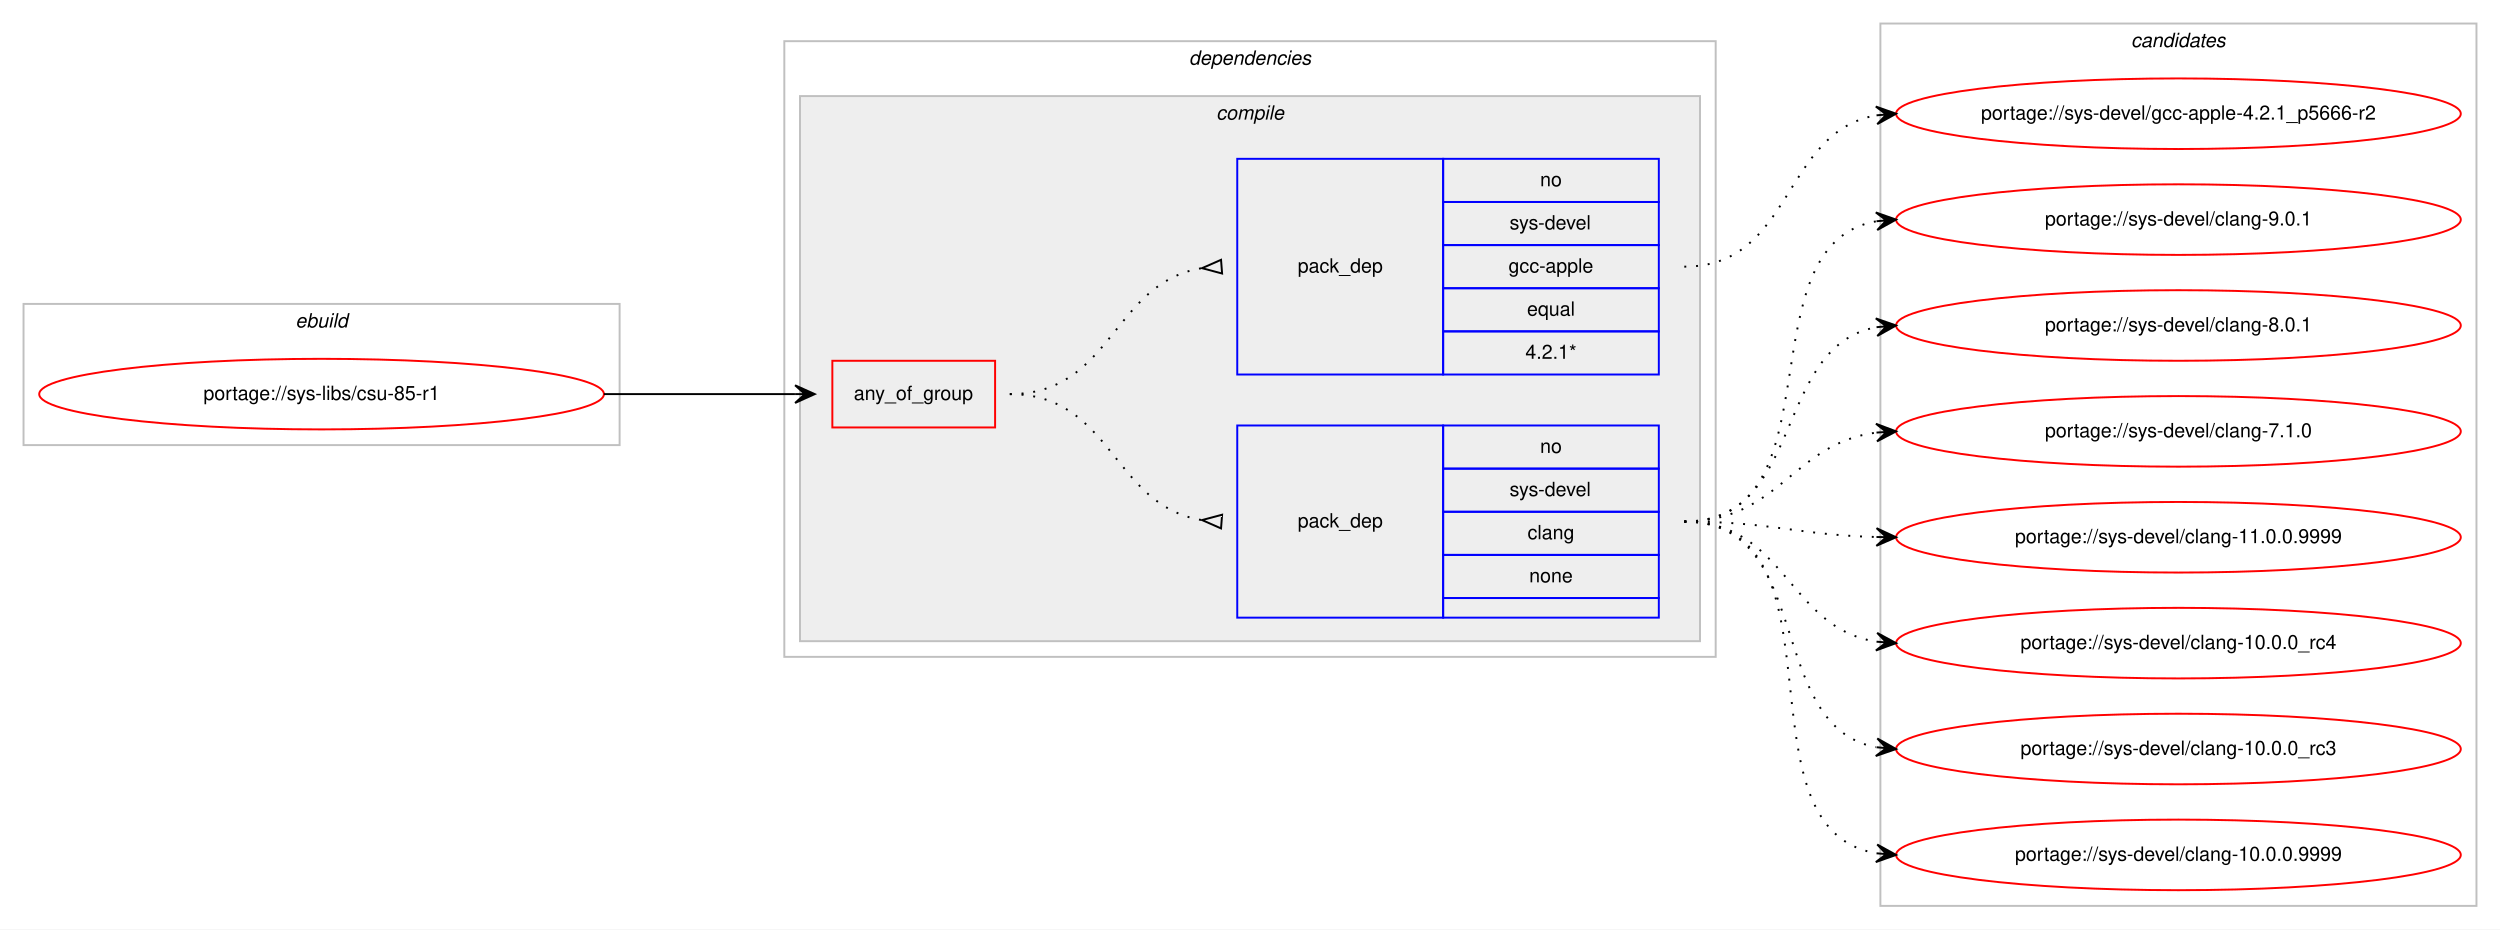
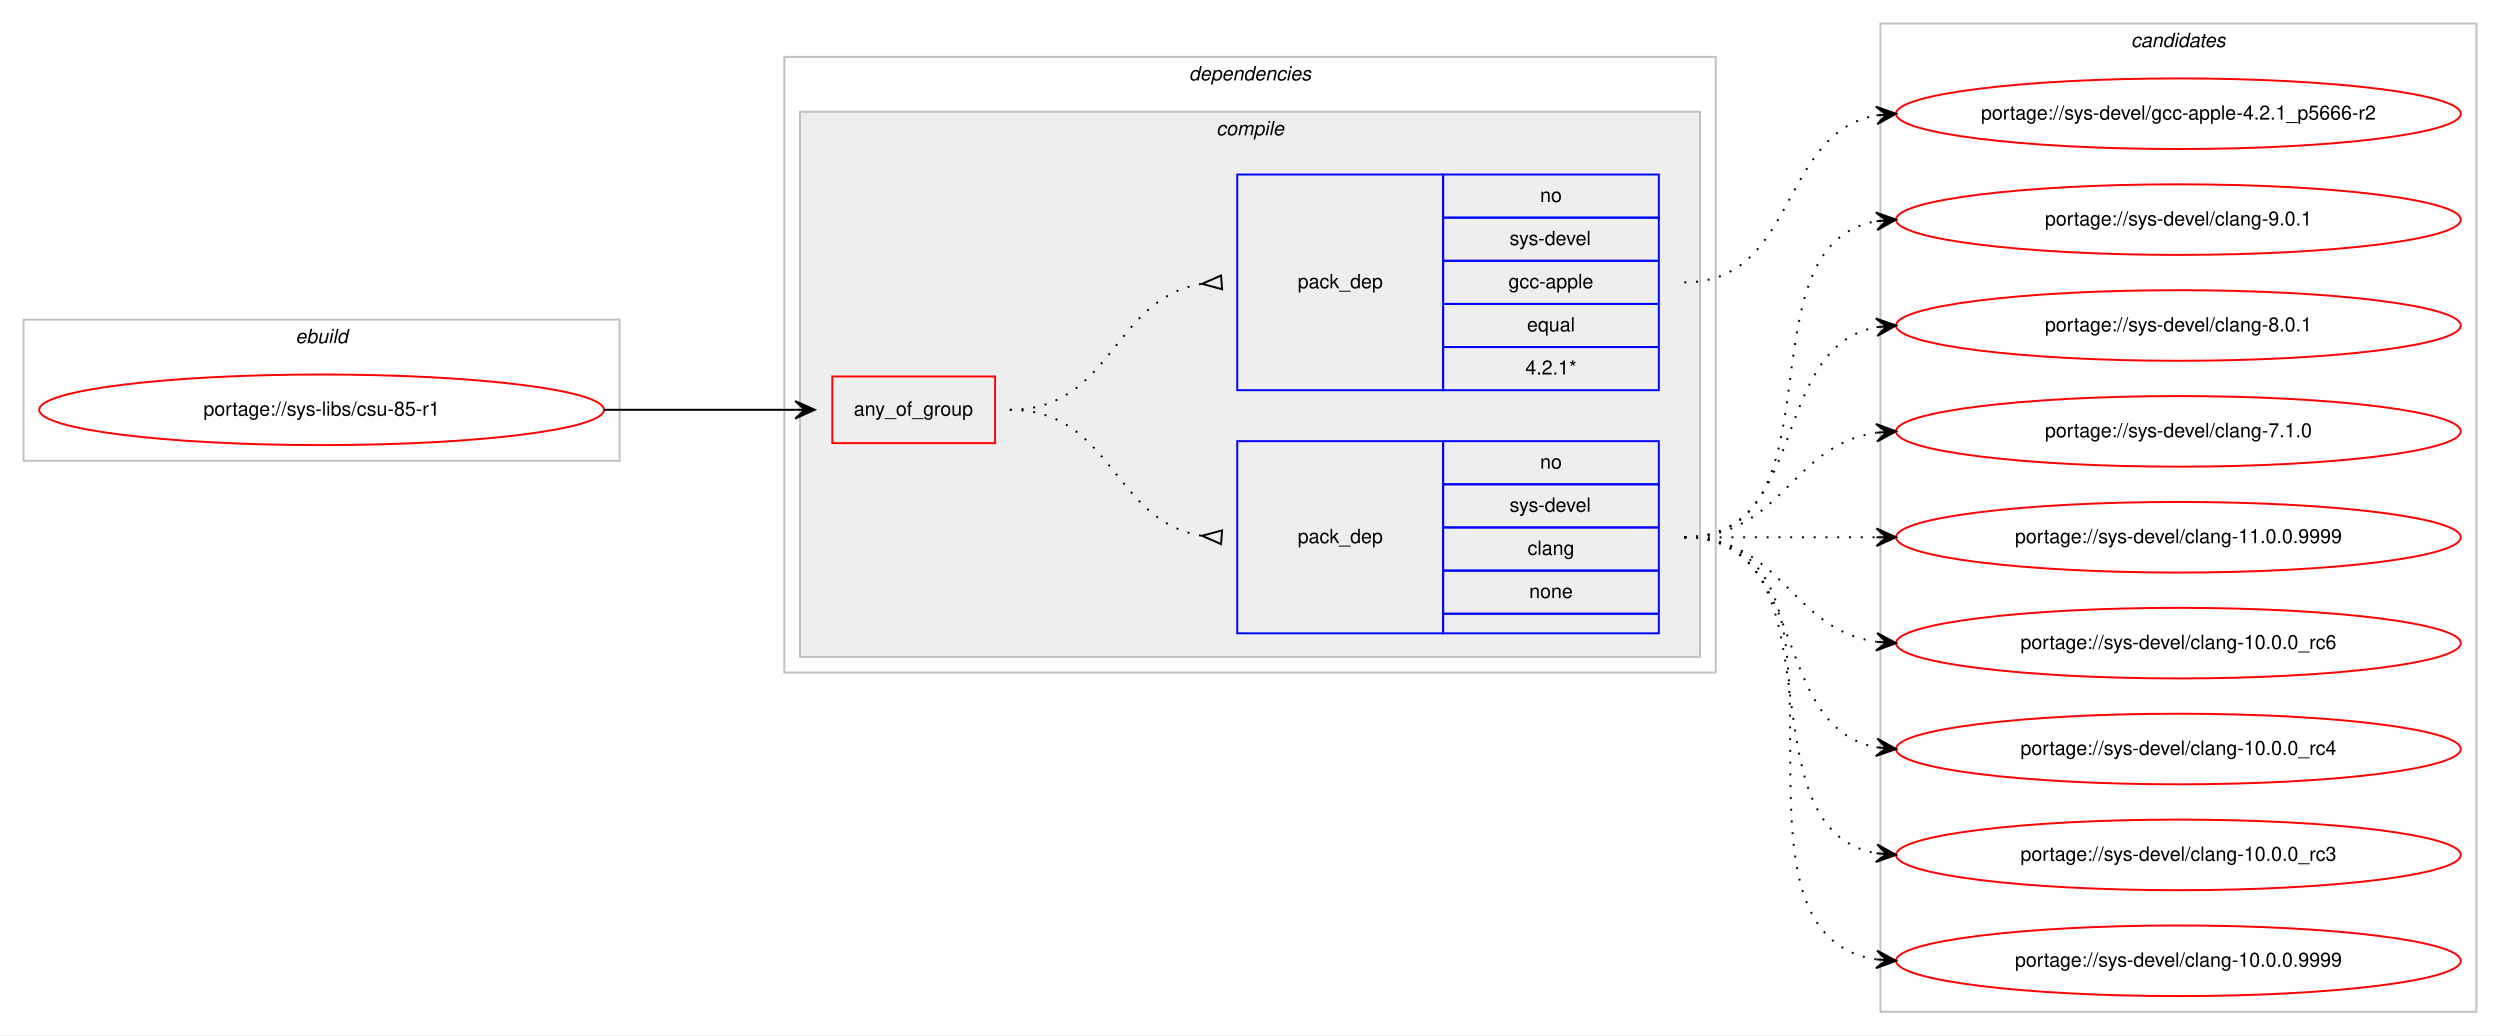
- <svg xmlns="http://www.w3.org/2000/svg" xmlns:xlink="http://www.w3.org/1999/xlink" width="1275pt" height="474pt" viewBox="0.00 0.00 1275.00 474.00">
-   <g id="graph0" class="graph" transform="scale(1 1) rotate(0) translate(4 470)">
-     <polygon fill="#ffffff" stroke="transparent" points="-4,4 -4,-470 1271,-470 1271,4 -4,4" />
+ <svg xmlns="http://www.w3.org/2000/svg" xmlns:xlink="http://www.w3.org/1999/xlink" width="1275pt" height="528pt" viewBox="0.00 0.00 1275.00 528.00">
+   <g id="graph0" class="graph" transform="scale(1 1) rotate(0) translate(4 524)">
+     <polygon fill="#ffffff" stroke="transparent" points="-4,4 -4,-524 1271,-524 1271,4 -4,4" />
    <g id="clust1" class="cluster">
-       <polygon fill="none" stroke="#c0c0c0" points="8,-243 8,-315 312,-315 312,-243 8,-243" />
-       <text text-anchor="start" x="146.663" y="-303" font-family="Helvetica,sans-Serif" font-style="italic" font-size="10.00" fill="#000000">ebuild</text>
+       <polygon fill="none" stroke="#c0c0c0" points="8,-289 8,-361 312,-361 312,-289 8,-289" />
+       <text text-anchor="start" x="146.663" y="-349" font-family="Helvetica,sans-Serif" font-style="italic" font-size="10.00" fill="#000000">ebuild</text>
    </g>
    <g id="clust2" class="cluster">
-       <polygon fill="none" stroke="#c0c0c0" points="396,-135 396,-449 871,-449 871,-135 396,-135" />
-       <text text-anchor="start" x="602.375" y="-437" font-family="Helvetica,sans-Serif" font-style="italic" font-size="10.00" fill="#000000">dependencies</text>
+       <polygon fill="none" stroke="#c0c0c0" points="396,-181 396,-495 871,-495 871,-181 396,-181" />
+       <text text-anchor="start" x="602.375" y="-483" font-family="Helvetica,sans-Serif" font-style="italic" font-size="10.00" fill="#000000">dependencies</text>
    </g>
    <g id="clust3" class="cluster">
-       <polygon fill="#eeeeee" stroke="#c0c0c0" points="404,-143 404,-421 863,-421 863,-143 404,-143" />
-       <text text-anchor="start" x="616.278" y="-409" font-family="Helvetica,sans-Serif" font-style="italic" font-size="10.00" fill="#000000">compile</text>
+       <polygon fill="#eeeeee" stroke="#c0c0c0" points="404,-189 404,-467 863,-467 863,-189 404,-189" />
+       <text text-anchor="start" x="616.278" y="-455" font-family="Helvetica,sans-Serif" font-style="italic" font-size="10.00" fill="#000000">compile</text>
    </g>
    <g id="clust9" class="cluster">
-       <polygon fill="none" stroke="#c0c0c0" points="955,-8 955,-458 1259,-458 1259,-8 955,-8" />
-       <text text-anchor="start" x="1082.824" y="-446" font-family="Helvetica,sans-Serif" font-style="italic" font-size="10.00" fill="#000000">candidates</text>
+       <polygon fill="none" stroke="#c0c0c0" points="955,-8 955,-512 1259,-512 1259,-8 955,-8" />
+       <text text-anchor="start" x="1082.824" y="-500" font-family="Helvetica,sans-Serif" font-style="italic" font-size="10.00" fill="#000000">candidates</text>
    </g>
    <g id="node1" class="node">
      <g id="a_node1">
        <a xlink:href="../sys-libs/csu-85-r1.svg" xlink:title="portage://sys-libs/csu-85-r1">
-           <ellipse fill="none" stroke="#ff0000" cx="160" cy="-269" rx="144" ry="18" />
-           <text text-anchor="middle" x="160" y="-266" font-family="Helvetica,sans-Serif" font-size="10.00" fill="#000000">portage://sys-libs/csu-85-r1</text>
+           <ellipse fill="none" stroke="#ff0000" cx="160" cy="-315" rx="144" ry="18" />
+           <text text-anchor="middle" x="160" y="-312" font-family="Helvetica,sans-Serif" font-size="10.00" fill="#000000">portage://sys-libs/csu-85-r1</text>
        </a>
      </g>
    </g>
    <g id="node2" class="node">
-       <polygon fill="none" stroke="#ff0000" points="420.5,-252 420.5,-286 503.5,-286 503.5,-252 420.5,-252" />
-       <text text-anchor="start" x="431.43" y="-266" font-family="Helvetica,sans-Serif" font-size="10.00" fill="#000000">any_of_group</text>
+       <polygon fill="none" stroke="#ff0000" points="420.5,-298 420.5,-332 503.5,-332 503.5,-298 420.5,-298" />
+       <text text-anchor="start" x="431.43" y="-312" font-family="Helvetica,sans-Serif" font-size="10.00" fill="#000000">any_of_group</text>
    </g>
    <g id="edge3" class="edge">
-       <path fill="none" stroke="#000000" d="M304,-269C348.232,-269 361.752,-269 401.425,-269" />
-       <polygon fill="#000000" stroke="#000000" points="411.5,-269 401.5,-273.5 406.5,-269 401.5,-269 401.5,-269 401.5,-269 406.5,-269 401.5,-264.5 411.5,-269 411.5,-269" />
+       <path fill="none" stroke="#000000" d="M304,-315C348.232,-315 361.752,-315 401.425,-315" />
+       <polygon fill="#000000" stroke="#000000" points="411.5,-315 401.5,-319.5 406.5,-315 401.5,-315 401.5,-315 401.5,-315 406.5,-315 401.5,-310.5 411.5,-315 411.5,-315" />
    </g>
    <g id="node3" class="node">
-       <polygon fill="none" stroke="#0000ff" points="627,-155 627,-253 732,-253 732,-155 627,-155" />
-       <text text-anchor="start" x="657.823" y="-201" font-family="Helvetica,sans-Serif" font-size="10.00" fill="#000000">pack_dep</text>
-       <polygon fill="none" stroke="#0000ff" points="732,-231 732,-253 842,-253 842,-231 732,-231" />
-       <text text-anchor="start" x="781.441" y="-239" font-family="Helvetica,sans-Serif" font-size="10.00" fill="#000000">no</text>
-       <polygon fill="none" stroke="#0000ff" points="732,-209 732,-231 842,-231 842,-209 732,-209" />
-       <text text-anchor="start" x="765.888" y="-217" font-family="Helvetica,sans-Serif" font-size="10.00" fill="#000000">sys-devel</text>
-       <polygon fill="none" stroke="#0000ff" points="732,-187 732,-209 842,-209 842,-187 732,-187" />
-       <text text-anchor="start" x="775.052" y="-195" font-family="Helvetica,sans-Serif" font-size="10.00" fill="#000000">clang</text>
-       <polygon fill="none" stroke="#0000ff" points="732,-165 732,-187 842,-187 842,-165 732,-165" />
-       <text text-anchor="start" x="775.882" y="-173" font-family="Helvetica,sans-Serif" font-size="10.00" fill="#000000">none</text>
-       <polygon fill="none" stroke="#0000ff" points="732,-155 732,-165 842,-165 842,-155 732,-155" />
+       <polygon fill="none" stroke="#0000ff" points="627,-201 627,-299 732,-299 732,-201 627,-201" />
+       <text text-anchor="start" x="657.823" y="-247" font-family="Helvetica,sans-Serif" font-size="10.00" fill="#000000">pack_dep</text>
+       <polygon fill="none" stroke="#0000ff" points="732,-277 732,-299 842,-299 842,-277 732,-277" />
+       <text text-anchor="start" x="781.441" y="-285" font-family="Helvetica,sans-Serif" font-size="10.00" fill="#000000">no</text>
+       <polygon fill="none" stroke="#0000ff" points="732,-255 732,-277 842,-277 842,-255 732,-255" />
+       <text text-anchor="start" x="765.888" y="-263" font-family="Helvetica,sans-Serif" font-size="10.00" fill="#000000">sys-devel</text>
+       <polygon fill="none" stroke="#0000ff" points="732,-233 732,-255 842,-255 842,-233 732,-233" />
+       <text text-anchor="start" x="775.052" y="-241" font-family="Helvetica,sans-Serif" font-size="10.00" fill="#000000">clang</text>
+       <polygon fill="none" stroke="#0000ff" points="732,-211 732,-233 842,-233 842,-211 732,-211" />
+       <text text-anchor="start" x="775.882" y="-219" font-family="Helvetica,sans-Serif" font-size="10.00" fill="#000000">none</text>
+       <polygon fill="none" stroke="#0000ff" points="732,-201 732,-211 842,-211 842,-201 732,-201" />
    </g>
    <g id="edge1" class="edge">
-       <path fill="none" stroke="#000000" stroke-dasharray="1,5" d="M511,-269C563.412,-269 563.249,-212.109 608.884,-204.775" />
-       <polygon fill="none" stroke="#000000" points="619.268,-207.49 609.029,-204.764 618.732,-200.51 619.268,-207.49" />
+       <path fill="none" stroke="#000000" stroke-dasharray="1,5" d="M511,-315C563.412,-315 563.249,-258.109 608.884,-250.775" />
+       <polygon fill="none" stroke="#000000" points="619.268,-253.49 609.029,-250.764 618.732,-246.51 619.268,-253.49" />
    </g>
    <g id="node4" class="node">
-       <polygon fill="none" stroke="#0000ff" points="627,-279 627,-389 732,-389 732,-279 627,-279" />
-       <text text-anchor="start" x="657.823" y="-331" font-family="Helvetica,sans-Serif" font-size="10.00" fill="#000000">pack_dep</text>
-       <polygon fill="none" stroke="#0000ff" points="732,-367 732,-389 842,-389 842,-367 732,-367" />
-       <text text-anchor="start" x="781.441" y="-375" font-family="Helvetica,sans-Serif" font-size="10.00" fill="#000000">no</text>
-       <polygon fill="none" stroke="#0000ff" points="732,-345 732,-367 842,-367 842,-345 732,-345" />
-       <text text-anchor="start" x="765.888" y="-353" font-family="Helvetica,sans-Serif" font-size="10.00" fill="#000000">sys-devel</text>
-       <polygon fill="none" stroke="#0000ff" points="732,-323 732,-345 842,-345 842,-323 732,-323" />
-       <text text-anchor="start" x="765.328" y="-331" font-family="Helvetica,sans-Serif" font-size="10.00" fill="#000000">gcc-apple</text>
-       <polygon fill="none" stroke="#0000ff" points="732,-301 732,-323 842,-323 842,-301 732,-301" />
-       <text text-anchor="start" x="774.773" y="-309" font-family="Helvetica,sans-Serif" font-size="10.00" fill="#000000">equal</text>
-       <polygon fill="none" stroke="#0000ff" points="732,-279 732,-301 842,-301 842,-279 732,-279" />
-       <text text-anchor="start" x="773.938" y="-287" font-family="Helvetica,sans-Serif" font-size="10.00" fill="#000000">4.2.1*</text>
+       <polygon fill="none" stroke="#0000ff" points="627,-325 627,-435 732,-435 732,-325 627,-325" />
+       <text text-anchor="start" x="657.823" y="-377" font-family="Helvetica,sans-Serif" font-size="10.00" fill="#000000">pack_dep</text>
+       <polygon fill="none" stroke="#0000ff" points="732,-413 732,-435 842,-435 842,-413 732,-413" />
+       <text text-anchor="start" x="781.441" y="-421" font-family="Helvetica,sans-Serif" font-size="10.00" fill="#000000">no</text>
+       <polygon fill="none" stroke="#0000ff" points="732,-391 732,-413 842,-413 842,-391 732,-391" />
+       <text text-anchor="start" x="765.888" y="-399" font-family="Helvetica,sans-Serif" font-size="10.00" fill="#000000">sys-devel</text>
+       <polygon fill="none" stroke="#0000ff" points="732,-369 732,-391 842,-391 842,-369 732,-369" />
+       <text text-anchor="start" x="765.328" y="-377" font-family="Helvetica,sans-Serif" font-size="10.00" fill="#000000">gcc-apple</text>
+       <polygon fill="none" stroke="#0000ff" points="732,-347 732,-369 842,-369 842,-347 732,-347" />
+       <text text-anchor="start" x="774.773" y="-355" font-family="Helvetica,sans-Serif" font-size="10.00" fill="#000000">equal</text>
+       <polygon fill="none" stroke="#0000ff" points="732,-325 732,-347 842,-347 842,-325 732,-325" />
+       <text text-anchor="start" x="773.938" y="-333" font-family="Helvetica,sans-Serif" font-size="10.00" fill="#000000">4.2.1*</text>
    </g>
    <g id="edge2" class="edge">
-       <path fill="none" stroke="#000000" stroke-dasharray="1,5" d="M511,-269C563.412,-269 563.249,-325.891 608.884,-333.225" />
-       <polygon fill="none" stroke="#000000" points="618.732,-337.49 609.029,-333.236 619.268,-330.51 618.732,-337.49" />
+       <path fill="none" stroke="#000000" stroke-dasharray="1,5" d="M511,-315C563.412,-315 563.249,-371.891 608.884,-379.225" />
+       <polygon fill="none" stroke="#000000" points="618.732,-383.49 609.029,-379.236 619.268,-376.51 618.732,-383.49" />
    </g>
    <g id="node5" class="node">
      <g id="a_node5">
        <a xlink:href="../sys-devel/clang-9.0.1.svg" xlink:title="portage://sys-devel/clang-9.0.1">
-           <ellipse fill="none" stroke="#ff0000" cx="1107" cy="-358" rx="144" ry="18" />
-           <text text-anchor="middle" x="1107" y="-355" font-family="Helvetica,sans-Serif" font-size="10.00" fill="#000000">portage://sys-devel/clang-9.0.1</text>
+           <ellipse fill="none" stroke="#ff0000" cx="1107" cy="-412" rx="144" ry="18" />
+           <text text-anchor="middle" x="1107" y="-409" font-family="Helvetica,sans-Serif" font-size="10.00" fill="#000000">portage://sys-devel/clang-9.0.1</text>
        </a>
      </g>
    </g>
    <g id="edge4" class="edge">
-       <path fill="none" stroke="#000000" stroke-dasharray="1,5" d="M855,-204C935.006,-204 884.225,-345.05 952.992,-357.171" />
-       <polygon fill="#000000" stroke="#000000" points="963,-358 952.663,-361.659 958.017,-357.587 953.034,-357.175 953.034,-357.175 953.034,-357.175 958.017,-357.587 953.405,-352.69 963,-358 963,-358" />
+       <path fill="none" stroke="#000000" stroke-dasharray="1,5" d="M855,-250C937.815,-250 881.779,-398.377 952.661,-411.128" />
+       <polygon fill="#000000" stroke="#000000" points="963,-412 952.657,-415.644 958.018,-411.58 953.035,-411.16 953.035,-411.16 953.035,-411.16 958.018,-411.58 953.413,-406.676 963,-412 963,-412" />
    </g>
    <g id="node6" class="node">
      <g id="a_node6">
        <a xlink:href="../sys-devel/clang-8.0.1.svg" xlink:title="portage://sys-devel/clang-8.0.1">
-           <ellipse fill="none" stroke="#ff0000" cx="1107" cy="-304" rx="144" ry="18" />
-           <text text-anchor="middle" x="1107" y="-301" font-family="Helvetica,sans-Serif" font-size="10.00" fill="#000000">portage://sys-devel/clang-8.0.1</text>
+           <ellipse fill="none" stroke="#ff0000" cx="1107" cy="-358" rx="144" ry="18" />
+           <text text-anchor="middle" x="1107" y="-355" font-family="Helvetica,sans-Serif" font-size="10.00" fill="#000000">portage://sys-devel/clang-8.0.1</text>
        </a>
      </g>
    </g>
    <g id="edge5" class="edge">
-       <path fill="none" stroke="#000000" stroke-dasharray="1,5" d="M855,-204C916.839,-204 899.817,-293.362 953.03,-303.135" />
-       <polygon fill="#000000" stroke="#000000" points="963,-304 952.649,-307.619 958.019,-303.568 953.037,-303.136 953.037,-303.136 953.037,-303.136 958.019,-303.568 953.426,-298.653 963,-304 963,-304" />
+       <path fill="none" stroke="#000000" stroke-dasharray="1,5" d="M855,-250C919.303,-250 897.78,-346.91 953.031,-357.131" />
+       <polygon fill="#000000" stroke="#000000" points="963,-358 952.647,-361.614 958.019,-357.566 953.038,-357.131 953.038,-357.131 953.038,-357.131 958.019,-357.566 953.429,-352.648 963,-358 963,-358" />
    </g>
    <g id="node7" class="node">
      <g id="a_node7">
        <a xlink:href="../sys-devel/clang-7.1.0.svg" xlink:title="portage://sys-devel/clang-7.1.0">
-           <ellipse fill="none" stroke="#ff0000" cx="1107" cy="-250" rx="144" ry="18" />
-           <text text-anchor="middle" x="1107" y="-247" font-family="Helvetica,sans-Serif" font-size="10.00" fill="#000000">portage://sys-devel/clang-7.1.0</text>
+           <ellipse fill="none" stroke="#ff0000" cx="1107" cy="-304" rx="144" ry="18" />
+           <text text-anchor="middle" x="1107" y="-301" font-family="Helvetica,sans-Serif" font-size="10.00" fill="#000000">portage://sys-devel/clang-7.1.0</text>
        </a>
      </g>
    </g>
    <g id="edge6" class="edge">
-       <path fill="none" stroke="#000000" stroke-dasharray="1,5" d="M855,-204C903.606,-204 910.101,-243.926 952.95,-249.385" />
-       <polygon fill="#000000" stroke="#000000" points="963,-250 952.744,-253.88 958.009,-249.694 953.019,-249.389 953.019,-249.389 953.019,-249.389 958.009,-249.694 953.294,-244.897 963,-250 963,-250" />
+       <path fill="none" stroke="#000000" stroke-dasharray="1,5" d="M855,-250C905.102,-250 909.012,-297.066 952.979,-303.317" />
+       <polygon fill="#000000" stroke="#000000" points="963,-304 952.717,-307.81 958.012,-303.66 953.023,-303.32 953.023,-303.32 953.023,-303.32 958.012,-303.66 953.329,-298.831 963,-304 963,-304" />
    </g>
    <g id="node8" class="node">
      <g id="a_node8">
        <a xlink:href="../sys-devel/clang-11.0.0.9999.svg" xlink:title="portage://sys-devel/clang-11.0.0.9999">
-           <ellipse fill="none" stroke="#ff0000" cx="1107" cy="-196" rx="144" ry="18" />
-           <text text-anchor="middle" x="1107" y="-193" font-family="Helvetica,sans-Serif" font-size="10.00" fill="#000000">portage://sys-devel/clang-11.0.0.9999</text>
+           <ellipse fill="none" stroke="#ff0000" cx="1107" cy="-250" rx="144" ry="18" />
+           <text text-anchor="middle" x="1107" y="-247" font-family="Helvetica,sans-Serif" font-size="10.00" fill="#000000">portage://sys-devel/clang-11.0.0.9999</text>
        </a>
      </g>
    </g>
    <g id="edge7" class="edge">
-       <path fill="none" stroke="#000000" stroke-dasharray="1,5" d="M855,-204C899.559,-204 912.926,-197.143 952.855,-196.126" />
-       <polygon fill="#000000" stroke="#000000" points="963,-196 953.057,-200.624 958,-196.062 953.001,-196.124 953.001,-196.124 953.001,-196.124 958,-196.062 952.945,-191.624 963,-196 963,-196" />
+       <path fill="none" stroke="#000000" stroke-dasharray="1,5" d="M855,-250C899.438,-250 913.02,-250 952.878,-250" />
+       <polygon fill="#000000" stroke="#000000" points="963,-250 953,-254.5 958,-250 953,-250 953,-250 953,-250 958,-250 953,-245.5 963,-250 963,-250" />
    </g>
    <g id="node9" class="node">
      <g id="a_node9">
+         <a xlink:href="../sys-devel/clang-10.0.0_rc6.svg" xlink:title="portage://sys-devel/clang-10.0.0_rc6">
+           <ellipse fill="none" stroke="#ff0000" cx="1107" cy="-196" rx="144" ry="18" />
+           <text text-anchor="middle" x="1107" y="-193" font-family="Helvetica,sans-Serif" font-size="10.00" fill="#000000">portage://sys-devel/clang-10.0.0_rc6</text>
+         </a>
+       </g>
+     </g>
+     <g id="edge8" class="edge">
+       <path fill="none" stroke="#000000" stroke-dasharray="1,5" d="M855,-250C905.102,-250 909.012,-202.934 952.979,-196.683" />
+       <polygon fill="#000000" stroke="#000000" points="963,-196 953.329,-201.169 958.012,-196.34 953.023,-196.68 953.023,-196.68 953.023,-196.68 958.012,-196.34 952.717,-192.19 963,-196 963,-196" />
+     </g>
+     <g id="node10" class="node">
+       <g id="a_node10">
        <a xlink:href="../sys-devel/clang-10.0.0_rc4.svg" xlink:title="portage://sys-devel/clang-10.0.0_rc4">
          <ellipse fill="none" stroke="#ff0000" cx="1107" cy="-142" rx="144" ry="18" />
          <text text-anchor="middle" x="1107" y="-139" font-family="Helvetica,sans-Serif" font-size="10.00" fill="#000000">portage://sys-devel/clang-10.0.0_rc4</text>
        </a>
      </g>
    </g>
-     <g id="edge8" class="edge">
-       <path fill="none" stroke="#000000" stroke-dasharray="1,5" d="M855,-204C906.78,-204 907.759,-149.735 952.99,-142.739" />
-       <polygon fill="#000000" stroke="#000000" points="963,-142 953.359,-147.225 958.014,-142.368 953.027,-142.737 953.027,-142.737 953.027,-142.737 958.014,-142.368 952.696,-138.249 963,-142 963,-142" />
+     <g id="edge9" class="edge">
+       <path fill="none" stroke="#000000" stroke-dasharray="1,5" d="M855,-250C919.303,-250 897.78,-153.09 953.031,-142.869" />
+       <polygon fill="#000000" stroke="#000000" points="963,-142 953.429,-147.352 958.019,-142.434 953.038,-142.869 953.038,-142.869 953.038,-142.869 958.019,-142.434 952.647,-138.386 963,-142 963,-142" />
    </g>
-     <g id="node10" class="node">
-       <g id="a_node10">
+     <g id="node11" class="node">
+       <g id="a_node11">
        <a xlink:href="../sys-devel/clang-10.0.0_rc3.svg" xlink:title="portage://sys-devel/clang-10.0.0_rc3">
          <ellipse fill="none" stroke="#ff0000" cx="1107" cy="-88" rx="144" ry="18" />
          <text text-anchor="middle" x="1107" y="-85" font-family="Helvetica,sans-Serif" font-size="10.00" fill="#000000">portage://sys-devel/clang-10.0.0_rc3</text>
        </a>
      </g>
    </g>
-     <g id="edge9" class="edge">
-       <path fill="none" stroke="#000000" stroke-dasharray="1,5" d="M855,-204C921.727,-204 895.74,-99.912 952.688,-88.934" />
-       <polygon fill="#000000" stroke="#000000" points="963,-88 953.447,-93.383 958.02,-88.451 953.041,-88.902 953.041,-88.902 953.041,-88.902 958.02,-88.451 952.635,-84.42 963,-88 963,-88" />
+     <g id="edge10" class="edge">
+       <path fill="none" stroke="#000000" stroke-dasharray="1,5" d="M855,-250C937.815,-250 881.779,-101.623 952.661,-88.872" />
+       <polygon fill="#000000" stroke="#000000" points="963,-88 953.413,-93.324 958.018,-88.42 953.035,-88.84 953.035,-88.84 953.035,-88.84 958.018,-88.42 952.657,-84.356 963,-88 963,-88" />
    </g>
-     <g id="node11" class="node">
-       <g id="a_node11">
+     <g id="node12" class="node">
+       <g id="a_node12">
        <a xlink:href="../sys-devel/clang-10.0.0.9999.svg" xlink:title="portage://sys-devel/clang-10.0.0.9999">
          <ellipse fill="none" stroke="#ff0000" cx="1107" cy="-34" rx="144" ry="18" />
          <text text-anchor="middle" x="1107" y="-31" font-family="Helvetica,sans-Serif" font-size="10.00" fill="#000000">portage://sys-devel/clang-10.0.0.9999</text>
        </a>
      </g>
    </g>
-     <g id="edge10" class="edge">
-       <path fill="none" stroke="#000000" stroke-dasharray="1,5" d="M855,-204C940.842,-204 879.043,-47.659 952.774,-34.834" />
-       <polygon fill="#000000" stroke="#000000" points="963,-34 953.399,-39.298 958.017,-34.407 953.033,-34.813 953.033,-34.813 953.033,-34.813 958.017,-34.407 952.667,-30.328 963,-34 963,-34" />
+     <g id="edge11" class="edge">
+       <path fill="none" stroke="#000000" stroke-dasharray="1,5" d="M855,-250C958.768,-250 862.516,-48.106 953.001,-34.699" />
+       <polygon fill="#000000" stroke="#000000" points="963,-34 953.338,-39.186 958.012,-34.349 953.024,-34.697 953.024,-34.697 953.024,-34.697 958.012,-34.349 952.711,-30.208 963,-34 963,-34" />
    </g>
-     <g id="node12" class="node">
-       <g id="a_node12">
+     <g id="node13" class="node">
+       <g id="a_node13">
        <a xlink:href="../sys-devel/gcc-apple-4.2.1_p5666-r2.svg" xlink:title="portage://sys-devel/gcc-apple-4.2.1_p5666-r2">
-           <ellipse fill="none" stroke="#ff0000" cx="1107" cy="-412" rx="144" ry="18" />
-           <text text-anchor="middle" x="1107" y="-409" font-family="Helvetica,sans-Serif" font-size="10.00" fill="#000000">portage://sys-devel/gcc-apple-4.2.1_p5666-r2</text>
+           <ellipse fill="none" stroke="#ff0000" cx="1107" cy="-466" rx="144" ry="18" />
+           <text text-anchor="middle" x="1107" y="-463" font-family="Helvetica,sans-Serif" font-size="10.00" fill="#000000">portage://sys-devel/gcc-apple-4.2.1_p5666-r2</text>
        </a>
      </g>
    </g>
-     <g id="edge11" class="edge">
-       <path fill="none" stroke="#000000" stroke-dasharray="1,5" d="M855,-334C910.625,-334 904.797,-402.841 952.98,-411.177" />
-       <polygon fill="#000000" stroke="#000000" points="963,-412 952.665,-415.666 958.017,-411.591 953.034,-411.181 953.034,-411.181 953.034,-411.181 958.017,-411.591 953.402,-406.696 963,-412 963,-412" />
+     <g id="edge12" class="edge">
+       <path fill="none" stroke="#000000" stroke-dasharray="1,5" d="M855,-380C912.764,-380 903.105,-456.217 952.967,-465.149" />
+       <polygon fill="#000000" stroke="#000000" points="963,-466 952.655,-469.639 958.018,-465.577 953.036,-465.155 953.036,-465.155 953.036,-465.155 958.018,-465.577 953.416,-460.671 963,-466 963,-466" />
    </g>
  </g>
</svg>
